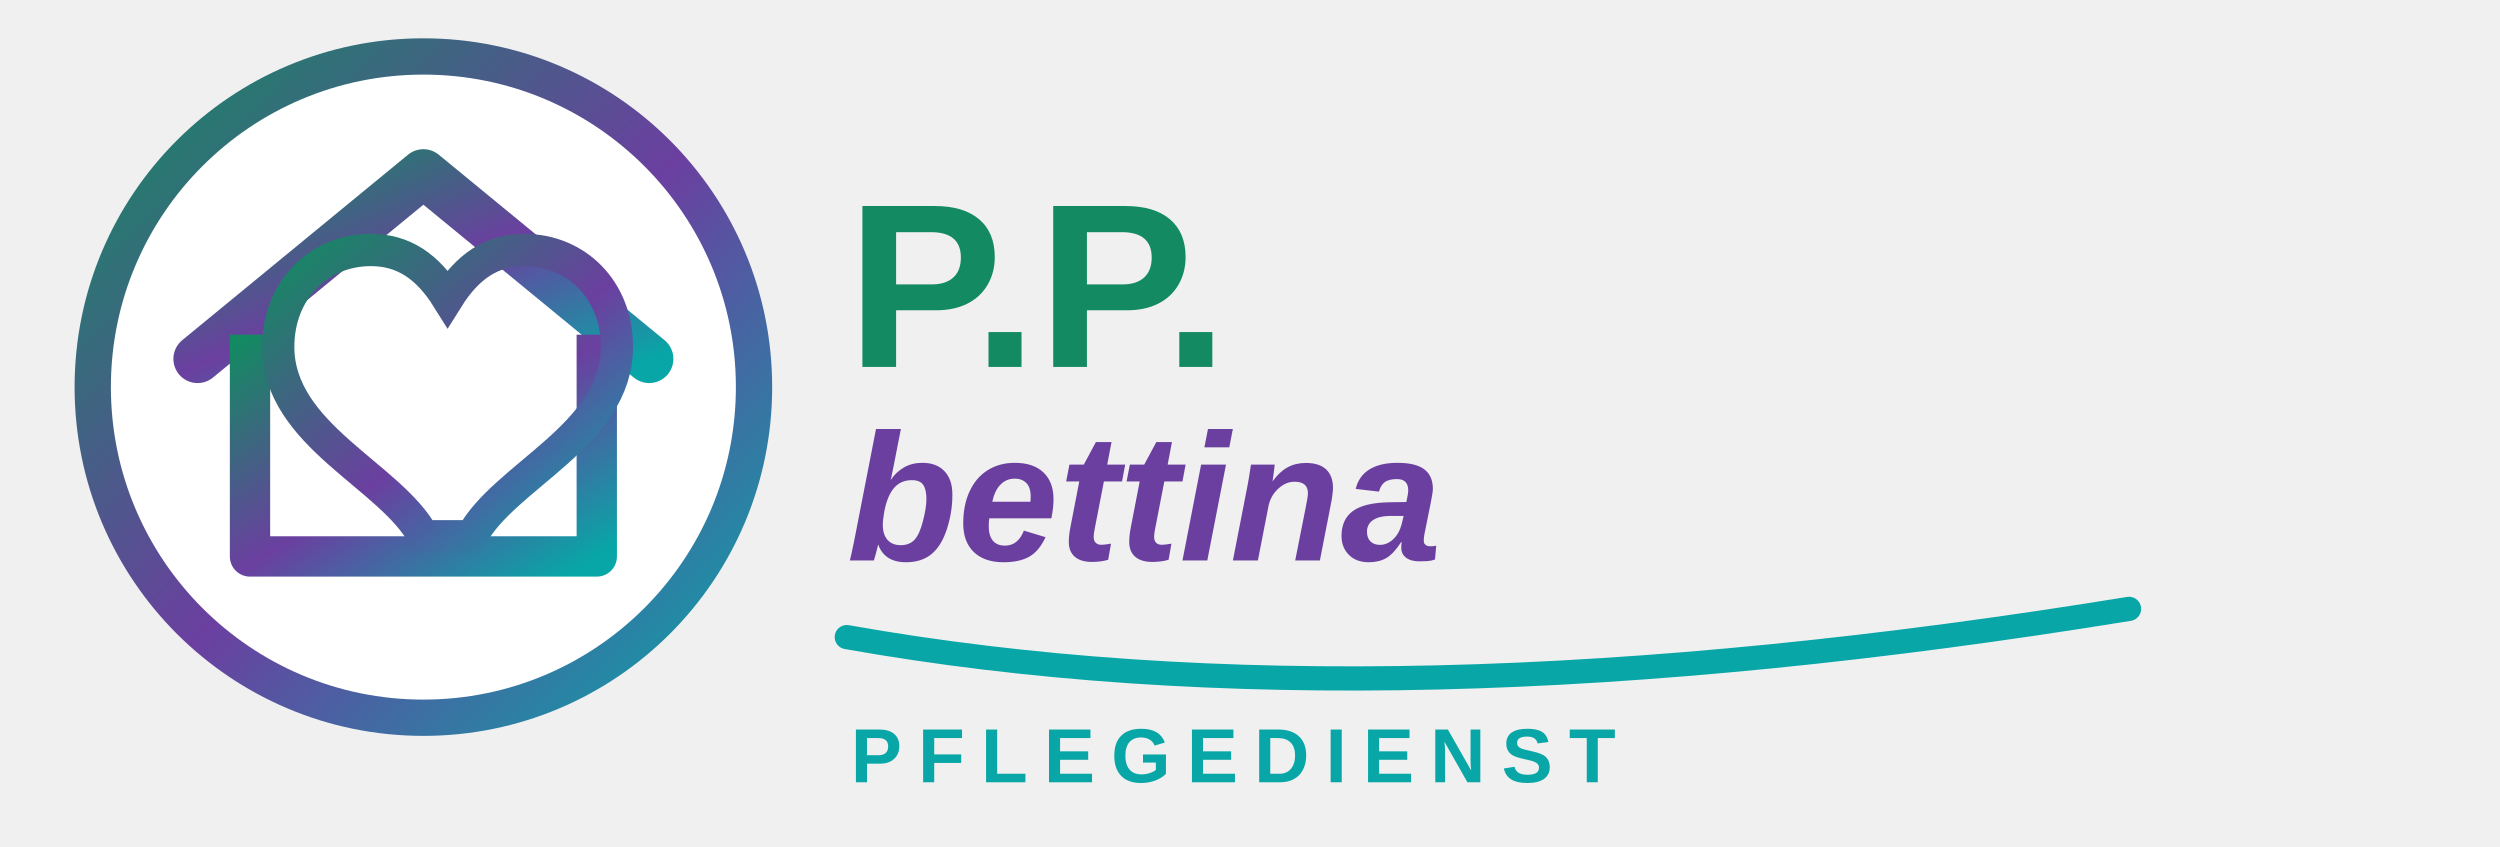
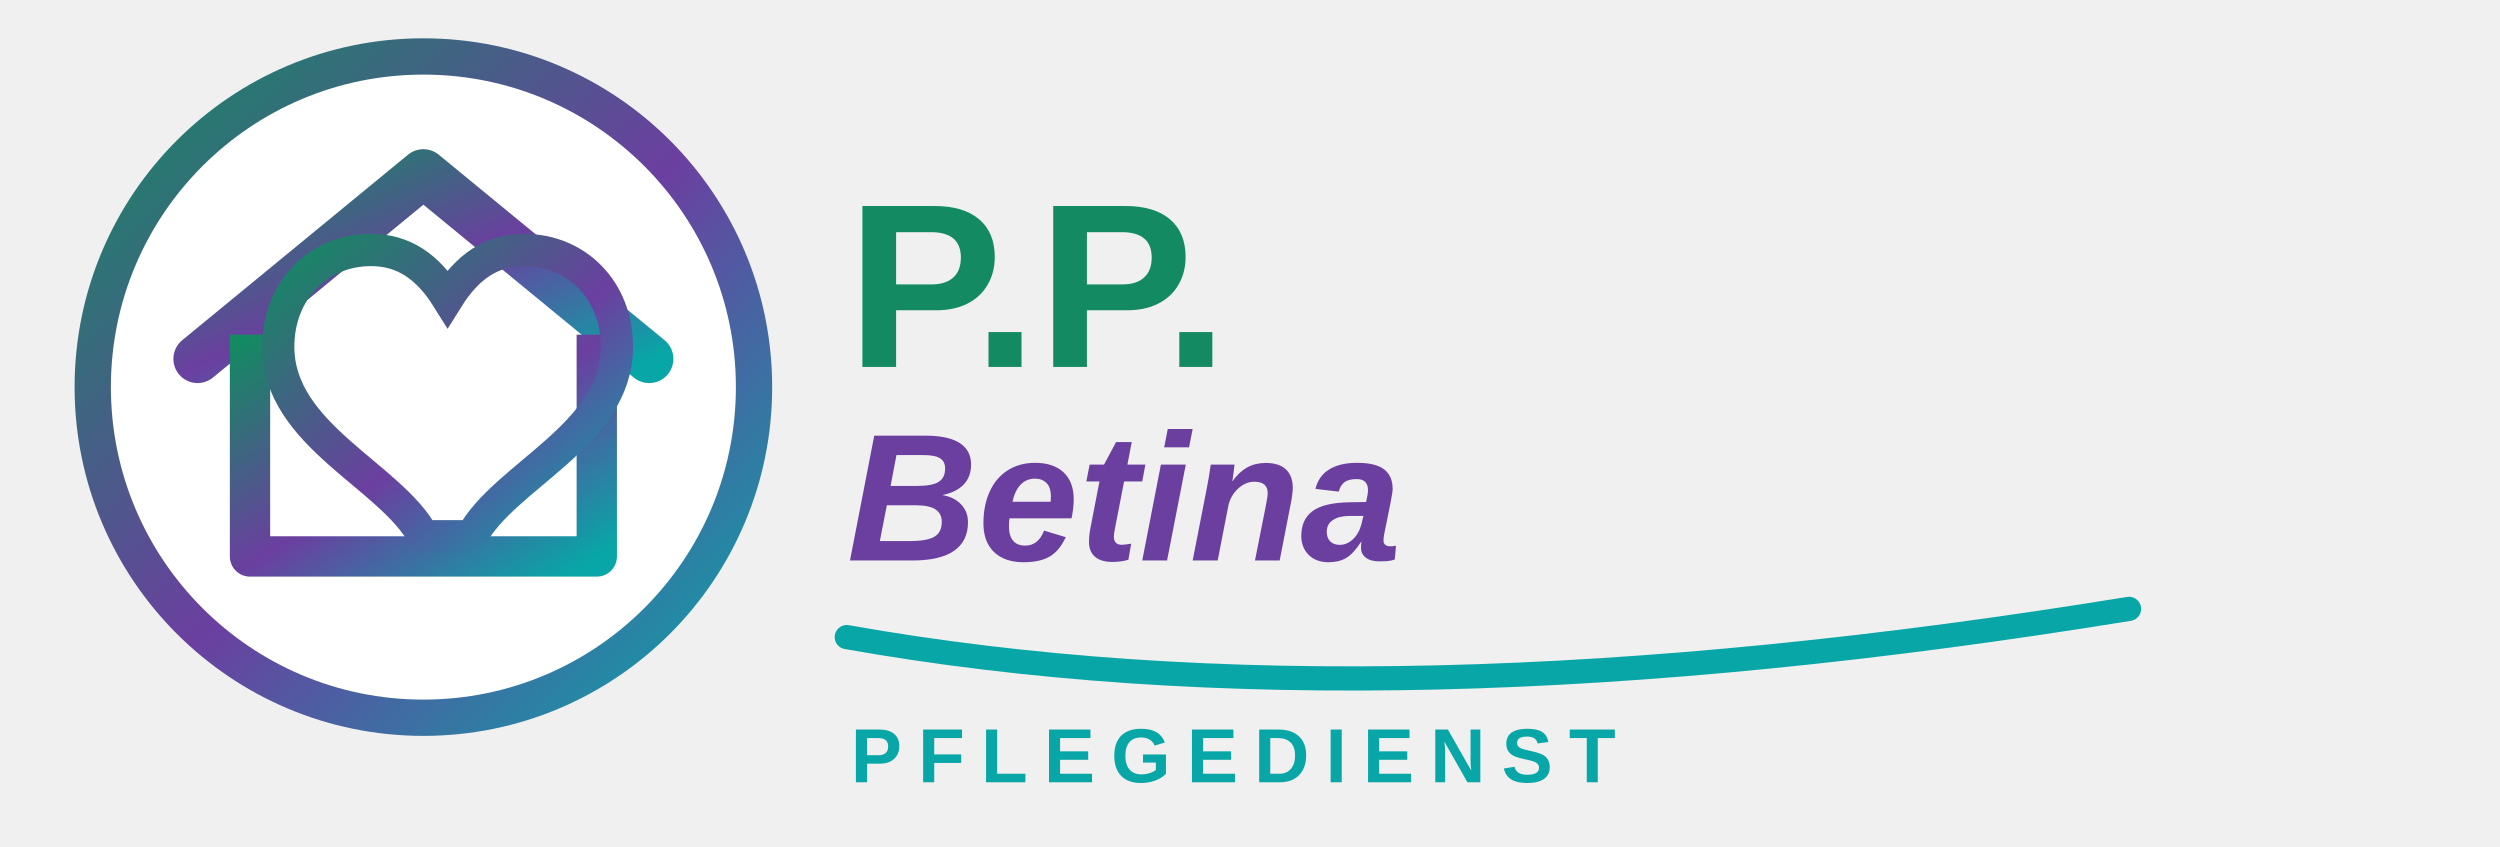
<svg xmlns="http://www.w3.org/2000/svg" viewBox="0 0 620 210">
  <defs>
    <linearGradient id="ring" x1="0" y1="0" x2="1" y2="1">
      <stop stop-color="#138a62" />
      <stop offset=".52" stop-color="#6b3fa0" />
      <stop offset="1" stop-color="#08a6a6" />
    </linearGradient>
    <linearGradient id="heart" x1="0" y1="0" x2="1" y2="1">
      <stop stop-color="#138a62" />
      <stop offset=".55" stop-color="#6b3fa0" />
      <stop offset="1" stop-color="#08a6a6" />
    </linearGradient>
  </defs>
  <circle cx="105" cy="96" r="82" fill="#fff" stroke="url(#ring)" stroke-width="9" />
  <path d="M49 89 L105 43 L161 89" fill="none" stroke="url(#ring)" stroke-width="12" stroke-linecap="round" stroke-linejoin="round" />
  <path d="M62 83v55h86V83" fill="none" stroke="url(#ring)" stroke-width="10" stroke-linejoin="round" />
  <path d="M105 133c-8-15-36-25-36-47 0-14 10-24 23-24 8 0 14 4 19 12 5-8 11-12 19-12 13 0 23 10 23 24 0 22-28 32-36 47z" fill="none" stroke="url(#heart)" stroke-width="8" />
  <text x="210" y="91" font-family="Arial,Helvetica,sans-serif" font-size="58" font-weight="700" fill="#138a62">P.P.</text>
-   <text x="210" y="139" font-family="Arial,Helvetica,sans-serif" font-size="45" font-style="italic" font-weight="600" fill="#6b3fa0">bettina</text>
+   <text x="210" y="139" font-family="Arial,Helvetica,sans-serif" font-size="45" font-style="italic" font-weight="600" fill="#6b3fa0">Betina</text>
  <path d="M210 158 C300 174 405 171 528 151" fill="none" stroke="#08a6a6" stroke-width="6" stroke-linecap="round" />
  <text x="211" y="194" font-family="Arial,Helvetica,sans-serif" font-size="19" font-weight="700" letter-spacing="4" fill="#08a6a6">PFLEGEDIENST</text>
</svg>
